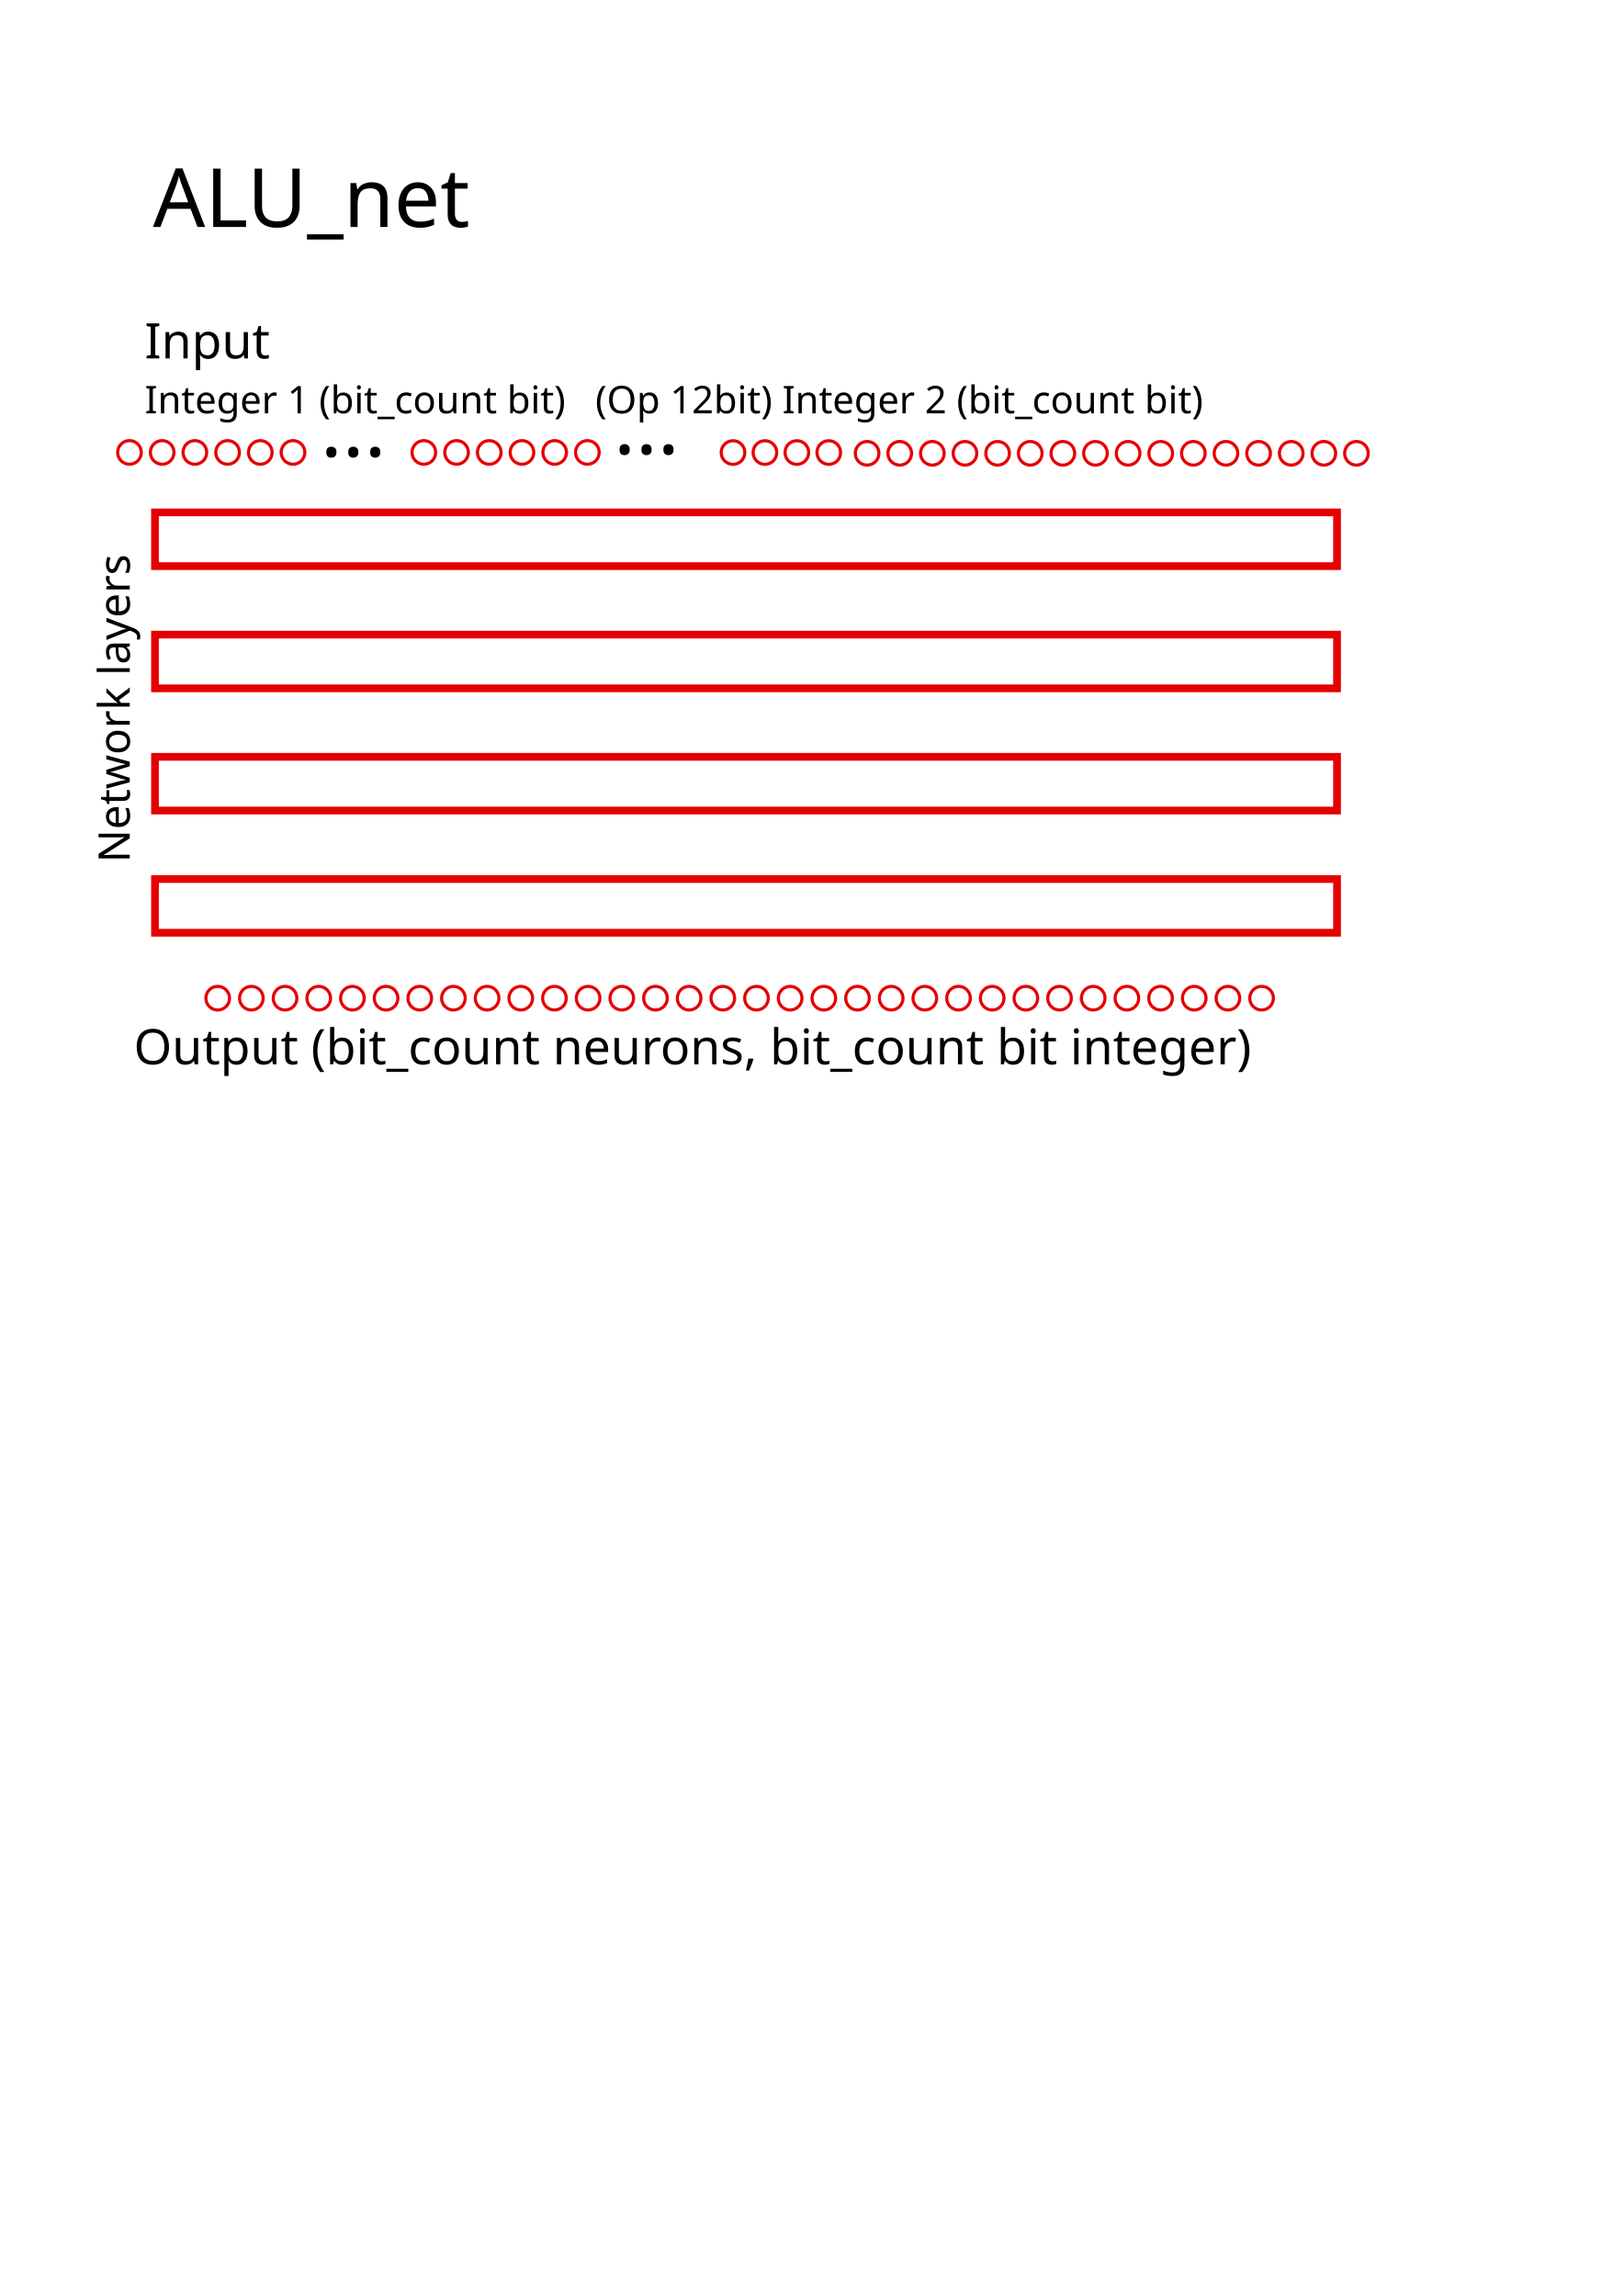
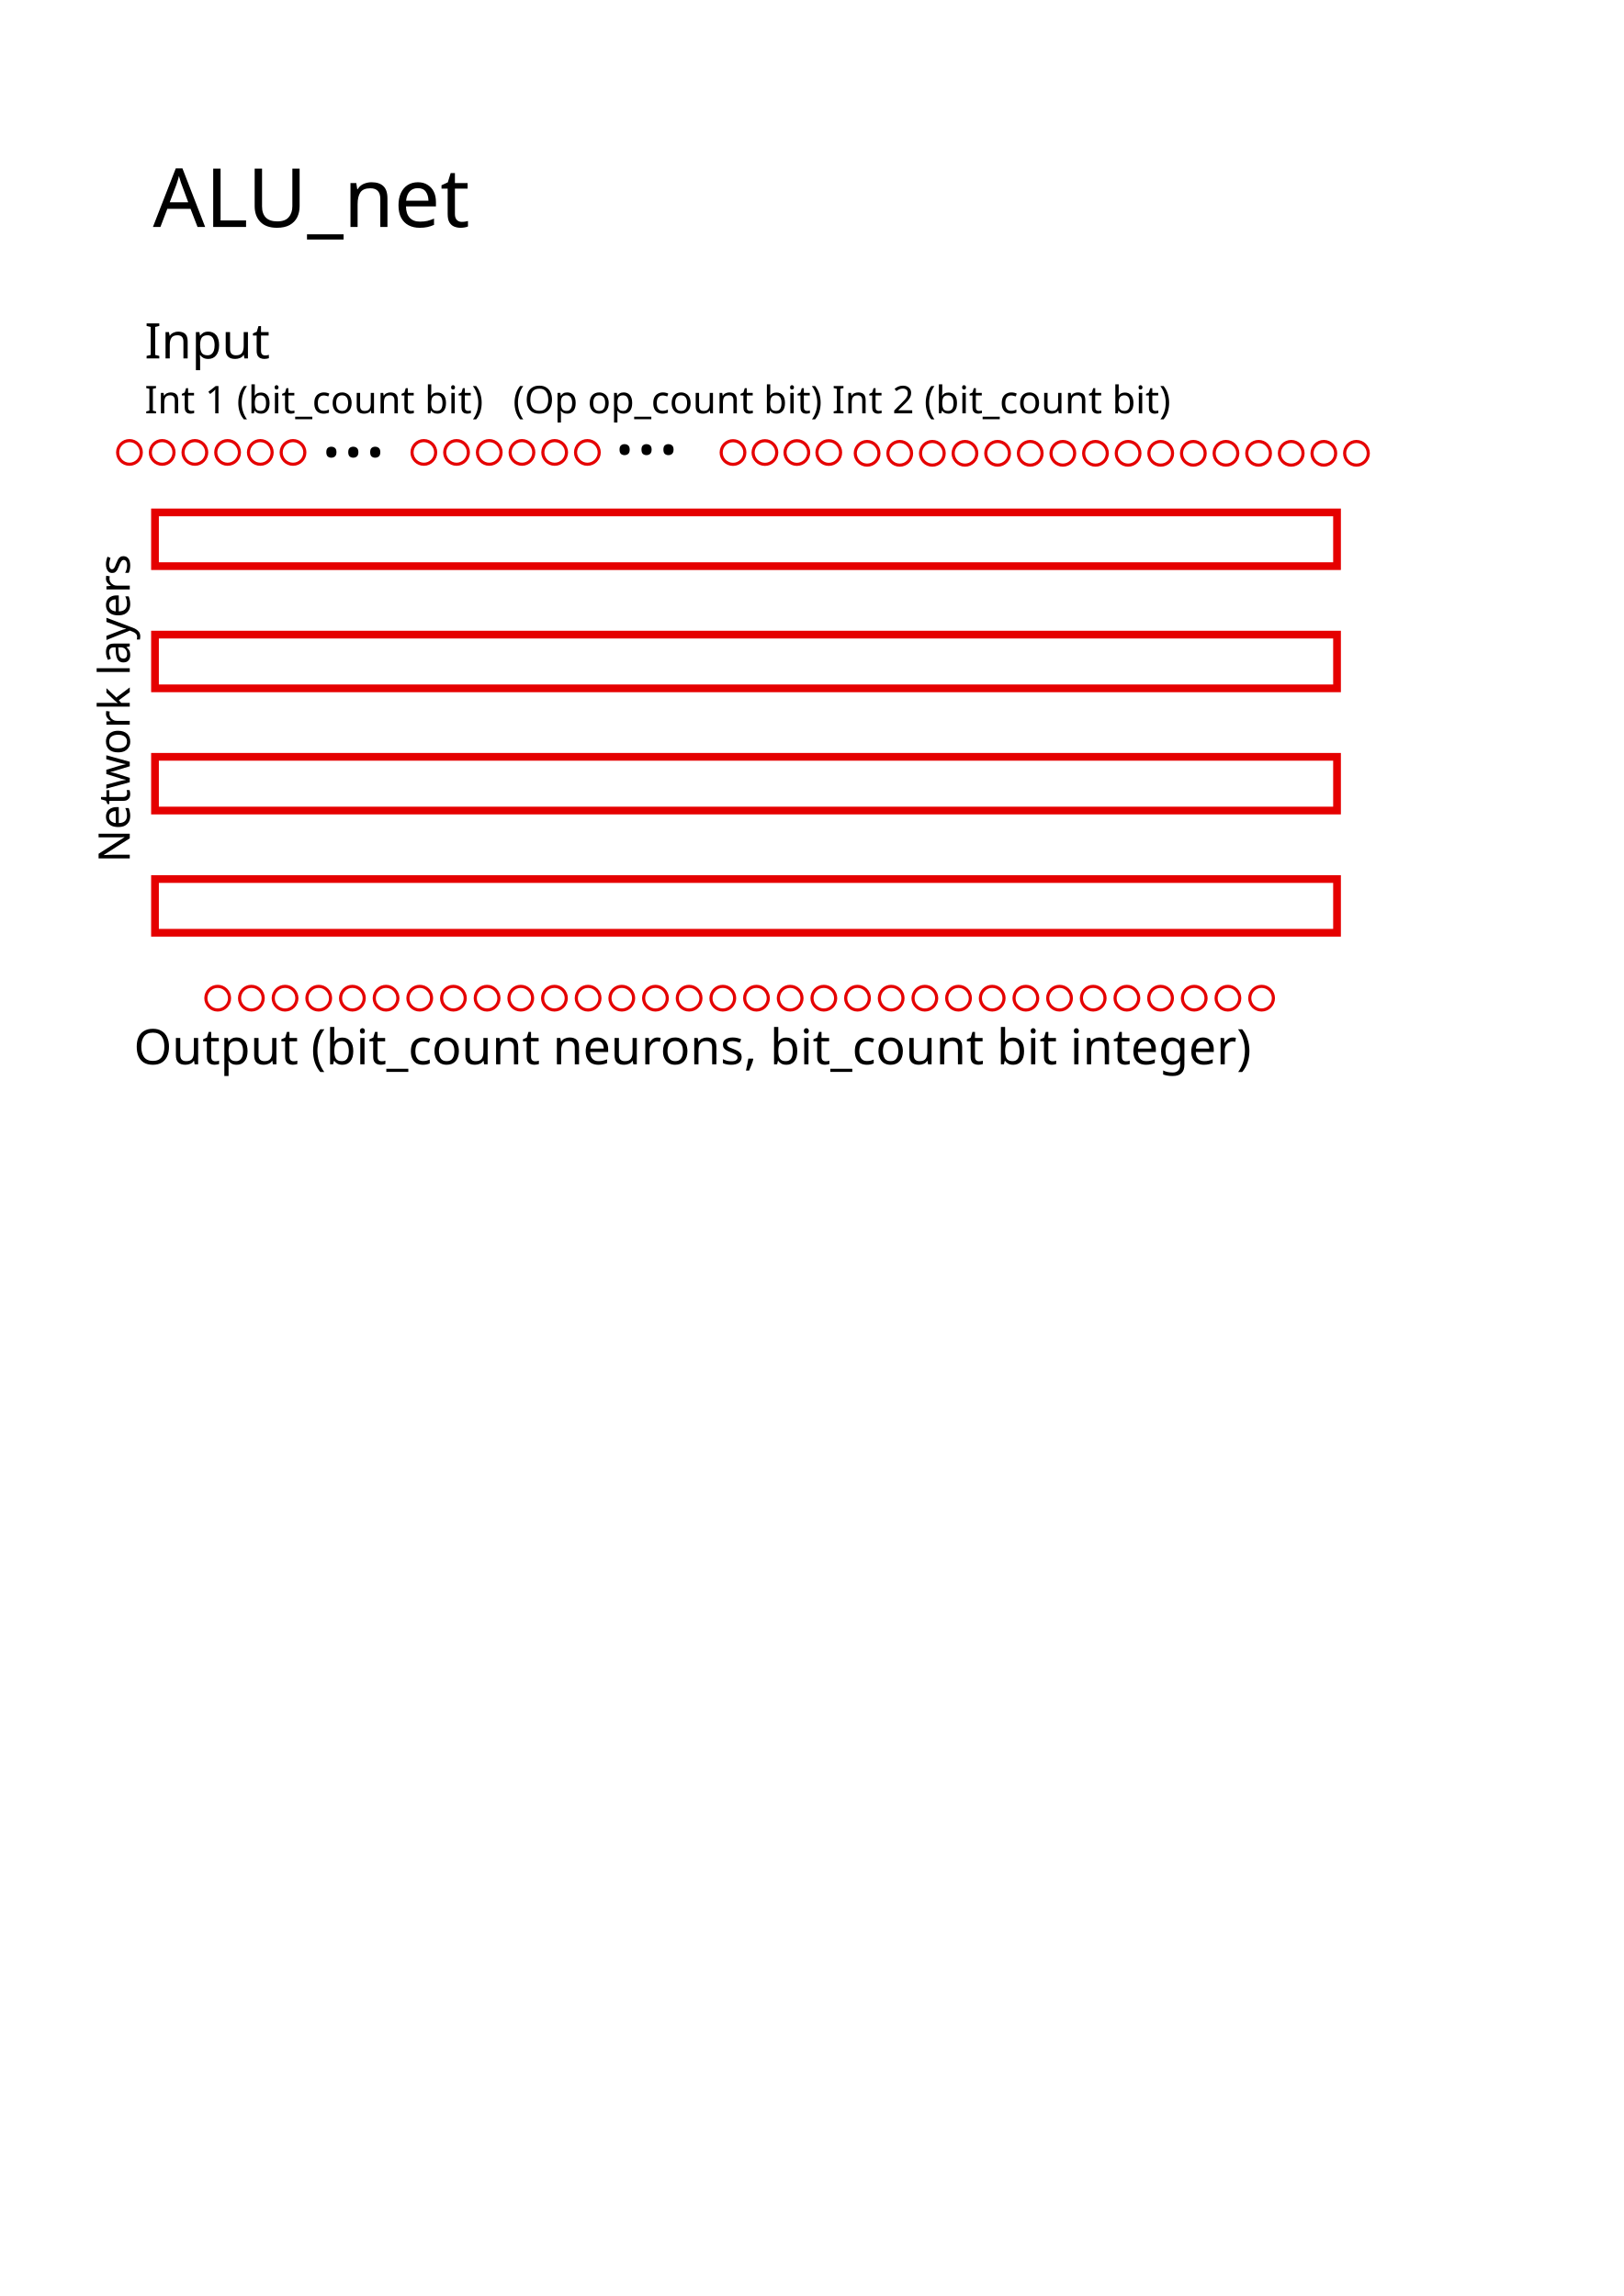
<svg xmlns="http://www.w3.org/2000/svg" width="210mm" height="297mm" viewBox="0 0 210 297" version="1.1" id="svg8">
  <defs id="defs2" />
  <g id="layer1">
    <text xml:space="preserve" style="font-style:normal;font-weight:normal;font-size:10.583px;line-height:1.25;font-family:sans-serif;fill:#000000;fill-opacity:1;stroke:none;stroke-width:0.265" x="79.364" y="58.734" id="text100-8">
      <tspan id="tspan98-4" x="79.364" y="58.734" style="stroke-width:0.265">...</tspan>
    </text>
    <circle style="fill:none;stroke:#e50000;stroke-width:0.405" id="path10-7" cx="20.975" cy="58.524" r="1.529" />
    <circle style="fill:none;stroke:#e50000;stroke-width:0.405" id="path10-9" cx="25.205" cy="58.524" r="1.529" />
    <circle style="fill:none;stroke:#e50000;stroke-width:0.405" id="path10-7-3" cx="29.435" cy="58.524" r="1.529" />
    <circle style="fill:none;stroke:#e50000;stroke-width:0.405" id="path10-8" cx="33.665" cy="58.524" r="1.529" />
    <circle style="fill:none;stroke:#e50000;stroke-width:0.405" id="path10-7-0" cx="37.896" cy="58.524" r="1.529" />
    <circle style="fill:none;stroke:#e50000;stroke-width:0.405" id="path10-7-9" cx="54.817" cy="58.524" r="1.529" />
    <circle style="fill:none;stroke:#e50000;stroke-width:0.405" id="path10-9-0" cx="59.047" cy="58.524" r="1.529" />
    <circle style="fill:none;stroke:#e50000;stroke-width:0.405" id="path10-7-3-5" cx="63.277" cy="58.524" r="1.529" />
    <circle style="fill:none;stroke:#e50000;stroke-width:0.405" id="path10-8-2" cx="67.507" cy="58.524" r="1.529" />
    <circle style="fill:none;stroke:#e50000;stroke-width:0.405" id="path10-7-0-2" cx="71.738" cy="58.524" r="1.529" />
    <circle style="fill:none;stroke:#e50000;stroke-width:0.405" id="path10-9-2-7" cx="75.968" cy="58.524" r="1.529" />
    <circle style="fill:none;stroke:#e50000;stroke-width:0.405" id="path10-7-02" cx="116.366" cy="58.637" r="1.529" />
    <circle style="fill:none;stroke:#e50000;stroke-width:0.405" id="path10-9-3" cx="120.585" cy="58.637" r="1.529" />
    <circle style="fill:none;stroke:#e50000;stroke-width:0.405" id="path10-7-3-9" cx="124.804" cy="58.637" r="1.529" />
    <circle style="fill:none;stroke:#e50000;stroke-width:0.405" id="path10-8-9" cx="129.024" cy="58.637" r="1.529" />
    <circle style="fill:none;stroke:#e50000;stroke-width:0.405" id="path10-7-0-7" cx="133.243" cy="58.637" r="1.529" />
    <circle style="fill:none;stroke:#e50000;stroke-width:0.405" id="path10-9-2-0" cx="137.462" cy="58.637" r="1.529" />
    <circle style="fill:none;stroke:#e50000;stroke-width:0.405" id="path10-7-3-4-39" cx="141.682" cy="58.637" r="1.529" />
    <circle style="fill:none;stroke:#e50000;stroke-width:0.405" id="path10-83-8" cx="145.901" cy="58.637" r="1.529" />
    <circle style="fill:none;stroke:#e50000;stroke-width:0.405" id="path10-7-9-6" cx="150.12" cy="58.637" r="1.529" />
    <circle style="fill:none;stroke:#e50000;stroke-width:0.405" id="path10-9-0-5" cx="154.34" cy="58.637" r="1.529" />
    <circle style="fill:none;stroke:#e50000;stroke-width:0.405" id="path10-7-3-5-7" cx="158.559" cy="58.637" r="1.529" />
    <circle style="fill:none;stroke:#e50000;stroke-width:0.405" id="path10-8-2-6" cx="162.778" cy="58.637" r="1.529" />
    <circle style="fill:none;stroke:#e50000;stroke-width:0.405" id="path10-7-0-2-2" cx="166.998" cy="58.637" r="1.529" />
    <circle style="fill:none;stroke:#e50000;stroke-width:0.405" id="path10-9-2-7-7" cx="171.217" cy="58.637" r="1.529" />
    <circle style="fill:none;stroke:#e50000;stroke-width:0.405" id="path10-7-3-4-3-0" cx="175.436" cy="58.637" r="1.529" />
    <circle style="fill:none;stroke:#e50000;stroke-width:0.405" id="path10-3" cx="28.156" cy="129.12" r="1.529" />
    <circle style="fill:none;stroke:#e50000;stroke-width:0.405" id="path10-7-99" cx="32.511" cy="129.12" r="1.529" />
    <circle style="fill:none;stroke:#e50000;stroke-width:0.405" id="path10-9-9" cx="36.867" cy="129.12" r="1.529" />
    <circle style="fill:none;stroke:#e50000;stroke-width:0.405" id="path10-7-3-1" cx="41.222" cy="129.12" r="1.529" />
    <circle style="fill:none;stroke:#e50000;stroke-width:0.405" id="path10-8-7" cx="45.577" cy="129.12" r="1.529" />
    <circle style="fill:none;stroke:#e50000;stroke-width:0.405" id="path10-7-0-23" cx="49.932" cy="129.12" r="1.529" />
    <circle style="fill:none;stroke:#e50000;stroke-width:0.405" id="path10-9-2-6" cx="54.287" cy="129.12" r="1.529" />
    <circle style="fill:none;stroke:#e50000;stroke-width:0.405" id="path10-7-3-4-5" cx="58.642" cy="129.12" r="1.529" />
    <circle style="fill:none;stroke:#e50000;stroke-width:0.405" id="path10-83-5" cx="62.997" cy="129.12" r="1.529" />
    <circle style="fill:none;stroke:#e50000;stroke-width:0.405" id="path10-7-9-8" cx="67.353" cy="129.12" r="1.529" />
    <circle style="fill:none;stroke:#e50000;stroke-width:0.405" id="path10-9-0-1" cx="71.708" cy="129.12" r="1.529" />
    <circle style="fill:none;stroke:#e50000;stroke-width:0.405" id="path10-7-3-5-4" cx="76.063" cy="129.12" r="1.529" />
    <circle style="fill:none;stroke:#e50000;stroke-width:0.405" id="path10-8-2-7" cx="80.418" cy="129.12" r="1.529" />
    <circle style="fill:none;stroke:#e50000;stroke-width:0.405" id="path10-7-0-2-1" cx="84.773" cy="129.12" r="1.529" />
    <circle style="fill:none;stroke:#e50000;stroke-width:0.405" id="path10-9-2-7-3" cx="89.128" cy="129.12" r="1.529" />
    <circle style="fill:none;stroke:#e50000;stroke-width:0.405" id="path10-7-3-4-3-8" cx="93.483" cy="129.12" r="1.529" />
    <circle style="fill:none;stroke:#e50000;stroke-width:0.405" id="path10-79-4" cx="97.839" cy="129.12" r="1.529" />
    <circle style="fill:none;stroke:#e50000;stroke-width:0.405" id="path10-7-02-8" cx="102.194" cy="129.12" r="1.529" />
    <circle style="fill:none;stroke:#e50000;stroke-width:0.405" id="path10-9-3-0" cx="106.549" cy="129.12" r="1.529" />
    <circle style="fill:none;stroke:#e50000;stroke-width:0.405" id="path10-7-3-9-4" cx="110.904" cy="129.12" r="1.529" />
    <circle style="fill:none;stroke:#e50000;stroke-width:0.405" id="path10-8-9-6" cx="115.259" cy="129.12" r="1.529" />
    <circle style="fill:none;stroke:#e50000;stroke-width:0.405" id="path10-7-0-7-0" cx="119.614" cy="129.12" r="1.529" />
    <circle style="fill:none;stroke:#e50000;stroke-width:0.405" id="path10-9-2-0-3" cx="123.969" cy="129.12" r="1.529" />
    <circle style="fill:none;stroke:#e50000;stroke-width:0.405" id="path10-7-3-4-39-2" cx="128.325" cy="129.12" r="1.529" />
    <circle style="fill:none;stroke:#e50000;stroke-width:0.405" id="path10-83-8-6" cx="132.68" cy="129.12" r="1.529" />
    <circle style="fill:none;stroke:#e50000;stroke-width:0.405" id="path10-7-9-6-9" cx="137.035" cy="129.12" r="1.529" />
    <circle style="fill:none;stroke:#e50000;stroke-width:0.405" id="path10-9-0-5-4" cx="141.39" cy="129.12" r="1.529" />
    <circle style="fill:none;stroke:#e50000;stroke-width:0.405" id="path10-7-3-5-7-1" cx="145.745" cy="129.12" r="1.529" />
    <circle style="fill:none;stroke:#e50000;stroke-width:0.405" id="path10-8-2-6-3" cx="150.1" cy="129.12" r="1.529" />
    <circle style="fill:none;stroke:#e50000;stroke-width:0.405" id="path10-7-0-2-2-7" cx="154.455" cy="129.12" r="1.529" />
    <circle style="fill:none;stroke:#e50000;stroke-width:0.405" id="path10-9-2-7-7-8" cx="158.811" cy="129.12" r="1.529" />
    <circle style="fill:none;stroke:#e50000;stroke-width:0.405" id="path10-7-3-4-3-0-8" cx="163.166" cy="129.12" r="1.529" />
    <circle style="fill:none;stroke:#e50000;stroke-width:0.405" id="path10-7-02-6" cx="94.803" cy="58.537" r="1.529" />
    <circle style="fill:none;stroke:#e50000;stroke-width:0.405" id="path10-9-3-5" cx="98.931" cy="58.537" r="1.529" />
    <circle style="fill:none;stroke:#e50000;stroke-width:0.405" id="path10-7-3-9-9" cx="103.06" cy="58.537" r="1.529" />
    <circle style="fill:none;stroke:#e50000;stroke-width:0.405" id="path10-8-9-5" cx="107.188" cy="58.537" r="1.529" />
    <text xml:space="preserve" style="font-style:normal;font-weight:normal;font-size:6.35px;line-height:1.25;font-family:sans-serif;fill:#000000;fill-opacity:1;stroke:none;stroke-width:0.265" x="18.709" y="46.365" id="text422">
      <tspan x="18.709" y="46.365" style="font-size:6.35px;stroke-width:0.265" id="tspan428">Input </tspan>
    </text>
    <text xml:space="preserve" style="font-style:normal;font-weight:normal;font-size:6.35px;line-height:1.25;font-family:sans-serif;fill:#000000;fill-opacity:1;stroke:none;stroke-width:0.265" x="17.293" y="137.672" id="text426">
      <tspan id="tspan424" x="17.293" y="137.672" style="font-size:6.35px;stroke-width:0.265">Output (bit_count neurons, bit_count bit integer)</tspan>
    </text>
    <text xml:space="preserve" style="font-style:normal;font-weight:normal;font-size:4.939px;line-height:1.25;font-family:sans-serif;fill:#000000;fill-opacity:1;stroke:none;stroke-width:0.265" x="18.709" y="53.465" id="text432">
-       <tspan id="tspan430" x="18.709" y="53.465" style="font-size:4.939px;stroke-width:0.265">Integer 1 (bit_count bit)   (Op 12bit) Integer 2 (bit_count bit)  </tspan>
+       <tspan id="tspan430" x="18.709" y="53.465" style="font-size:4.939px;stroke-width:0.265">Int 1 (bit_count bit)   (Op op_count bit) Int 2 (bit_count bit)  </tspan>
    </text>
    <rect style="fill:none;stroke:#e50000;stroke-width:1" id="rect436" width="152.878" height="6.949" x="20.045" y="66.283" />
    <rect style="fill:none;stroke:#e50000;stroke-width:1" id="rect436-8" width="152.878" height="6.949" x="20.045" y="82.091" />
    <rect style="fill:none;stroke:#e50000;stroke-width:1" id="rect436-4" width="152.878" height="6.949" x="20.045" y="97.899" />
    <rect style="fill:none;stroke:#e50000;stroke-width:1" id="rect436-0" width="152.878" height="6.949" x="20.045" y="113.708" />
    <text xml:space="preserve" style="font-style:normal;font-weight:normal;font-size:5.644px;line-height:1.25;font-family:sans-serif;fill:#000000;fill-opacity:1;stroke:none;stroke-width:0.265" x="-111.583" y="16.781" id="text478" transform="rotate(-90)">
      <tspan id="tspan476" x="-111.583" y="16.781" style="font-size:5.644px;stroke-width:0.265">Network layers</tspan>
    </text>
    <text xml:space="preserve" style="font-style:normal;font-weight:normal;font-size:10.583px;line-height:1.25;font-family:sans-serif;fill:#000000;fill-opacity:1;stroke:none;stroke-width:0.265" x="19.783" y="29.357" id="text482">
      <tspan id="tspan480" x="19.783" y="29.357" style="stroke-width:0.265">ALU_net</tspan>
    </text>
    <circle style="fill:none;stroke:#e50000;stroke-width:0.405" id="path10-7-7" cx="16.744" cy="58.524" r="1.529" />
    <circle style="fill:none;stroke:#e50000;stroke-width:0.405" id="path10-7-8" cx="112.146" cy="58.637" r="1.529" />
    <text xml:space="preserve" style="font-style:normal;font-weight:normal;font-size:10.583px;line-height:1.25;font-family:sans-serif;fill:#000000;fill-opacity:1;stroke:none;stroke-width:0.265" x="41.438" y="59.067" id="text100">
      <tspan id="tspan98" x="41.438" y="59.067" style="stroke-width:0.265">...</tspan>
    </text>
  </g>
</svg>
